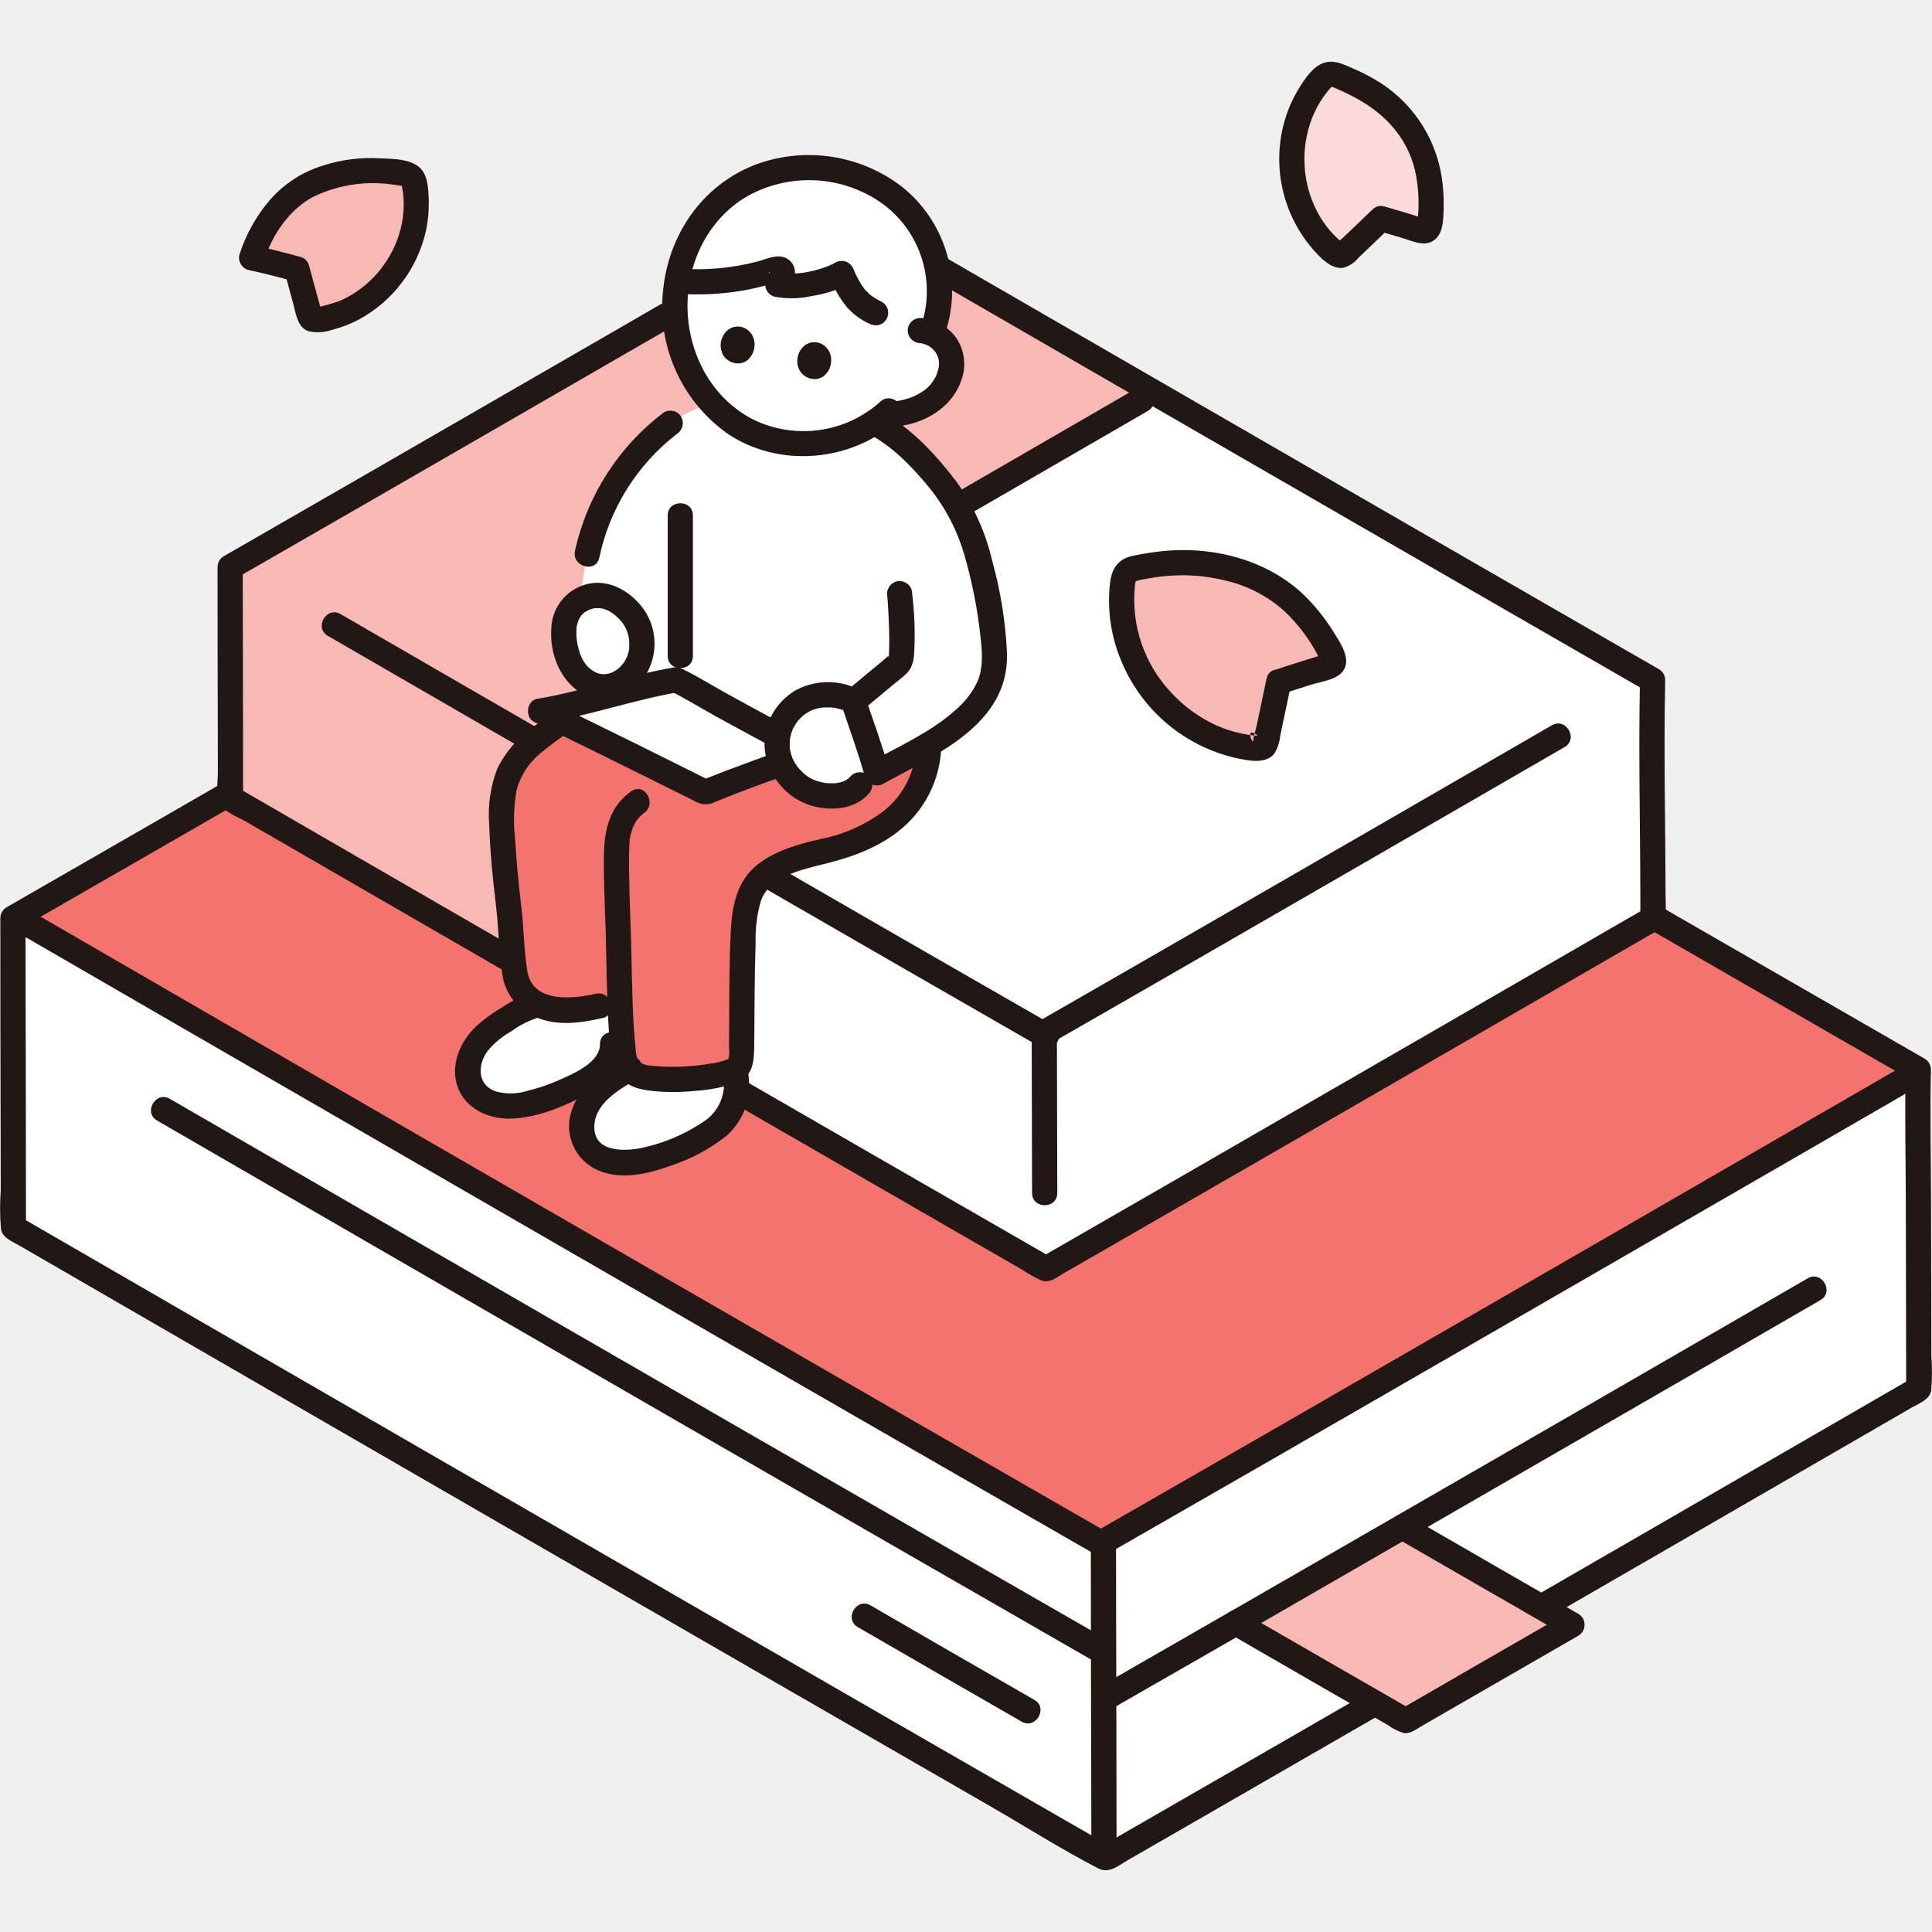
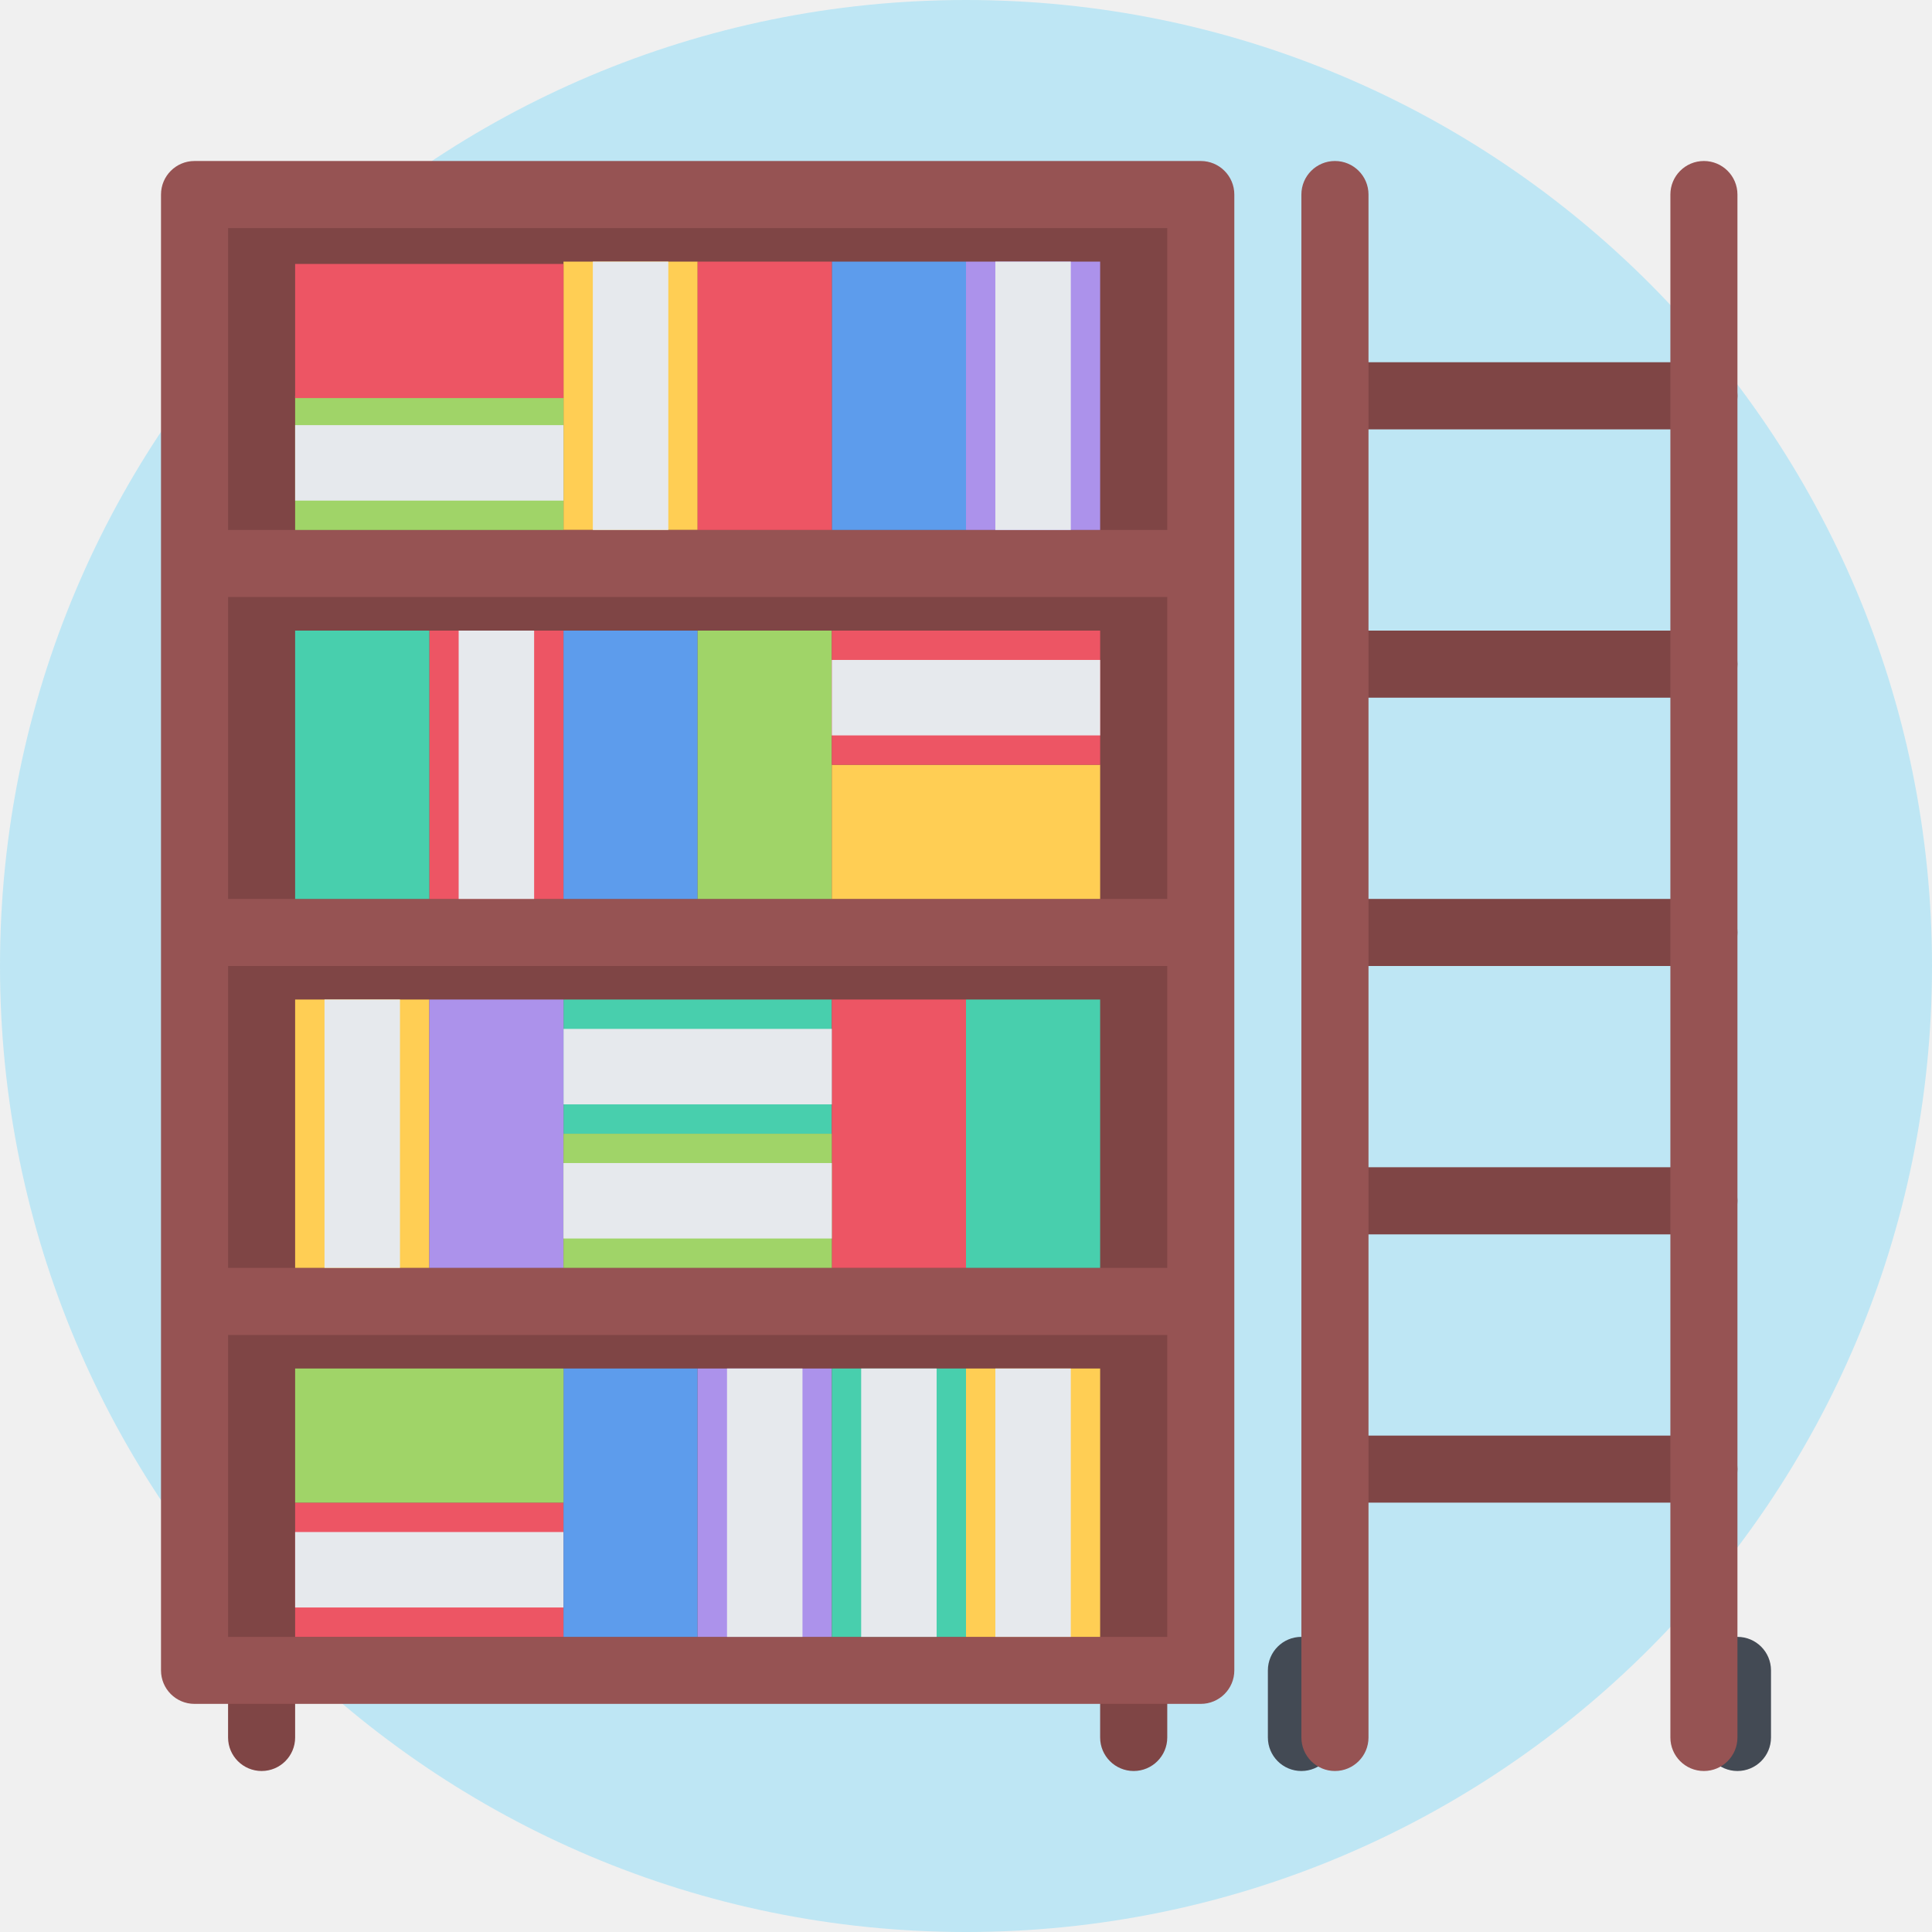
- <svg xmlns="http://www.w3.org/2000/svg" viewBox="0 -9.79 306.525 306.525" fill="#000000">
-   <g id="SVGRepo_bgCarrier" stroke-width="0" />
+ <svg xmlns="http://www.w3.org/2000/svg" version="1.1" id="Layer_1" viewBox="-51.2 -51.2 614.39 614.39" xml:space="preserve" width="256px" height="256px" fill="#000000">
+   <g id="SVGRepo_bgCarrier" stroke-width="0">
+     <rect x="-51.2" y="-51.2" width="614.39" height="614.39" rx="307.195" fill="#bee6f4" strokewidth="0" />
+   </g>
  <g id="SVGRepo_tracerCarrier" stroke-linecap="round" stroke-linejoin="round" />
  <g id="SVGRepo_iconCarrier">
-     <defs>
-       <style>.a{fill:#ffffff;}.b{fill:#f3736f;}.c{fill:#211715;}.d{fill:#f8b8b4;}.e{fill:#fbdbd9;}</style>
-     </defs>
-     <path class="a" d="M304.418,205.362c-.017-11.951-.077-36.41-.077-45.1,0,0,0-.121.006-.356-53.9-31.009-135.061-77.919-171.922-99.254C101.212,78.707,38.394,115.005,2.052,135.882c0,10.138.074,40.174.068,49.085,33.15,19.195,119.957,69.372,173.325,100.059,37.885-21.779,99.829-57.576,128.978-74.448v-.459C304.423,208.956,304.421,207.328,304.418,205.362Z" />
-     <path class="b" d="M131.706,61.064C100.37,79.193,38.567,114.9,2.445,135.656c27.372,15.854,126.347,73.072,172.227,99.385,33.5-19.2,106.859-61.578,129.669-74.783,0,0,0-.121.006-.356-53.9-31.009-135.061-77.919-171.922-99.254Z" />
-     <path class="c" d="M306.418,205.362q-.017-12.1-.046-24.2c-.014-7.08-.18-14.18-.025-21.259a2,2,0,0,0-.99-1.727q-35.7-20.54-71.365-41.138-35.376-20.419-70.736-40.865-14.913-8.622-29.822-17.251a2.022,2.022,0,0,0-2.019,0Q107.654,72.669,83.881,86.4q-27.843,16.083-55.7,32.14-13.564,7.817-27.137,15.616a2.013,2.013,0,0,0-.99,1.727q0,17.326.052,34.652.008,4.276.013,8.554a38.655,38.655,0,0,0,.039,6.145c.23,1.363,1.723,1.906,2.8,2.532L5.7,189.349l6.032,3.491Q26.9,201.62,42.08,210.393q18.662,10.788,37.328,21.569Q99.25,243.421,119.1,254.87q19.078,11.007,38.164,22c5.65,3.253,11.22,6.806,17.015,9.791,1.709.88,3.314-.559,4.778-1.4l4.2-2.413q4.42-2.544,8.84-5.089,19.689-11.337,39.363-22.7,19.755-11.4,39.5-22.816,16.167-9.344,32.33-18.7c1.141-.66,2.865-1.266,3.1-2.705a34.233,34.233,0,0,0,.031-5.482c0-2.574-4-2.578-4,0q0,2.609,0,5.216l.99-1.727q-22.851,13.227-45.715,26.433-27.7,16-55.409,31.979-13.923,8.025-27.854,16.036h2.019q-36.443-20.955-72.843-41.982Q67.646,220.557,31.7,199.768,17.411,191.508,3.13,183.24l.99,1.727c.008-13.314-.041-26.628-.06-39.941q-.007-4.572-.008-9.144l-.991,1.727q25.616-14.715,51.2-29.489Q81.6,92.343,108.934,76.543q12.252-7.082,24.5-14.168h-2.019q29.592,17.129,59.2,34.23,37.073,21.421,74.163,42.811,19.275,11.115,38.561,22.213l-.991-1.727c-.155,7.079.011,14.179.025,21.259q.024,12.1.046,24.2C302.422,207.936,306.422,207.94,306.418,205.362Z" />
-     <path class="c" d="M173.07,234.907q0,20.736.072,41.472.007,4.2.01,8.389c0,2.574,4,2.578,4,0,0-13.5-.05-27-.072-40.495q-.008-4.683-.01-9.366c0-2.573-4-2.578-4,0Z" />
-     <path class="c" d="M3.431,138.53q12.11,7.017,24.226,14.022,17.038,9.857,34.083,19.7,19.348,11.179,38.7,22.349,19.039,10.986,38.085,21.96,16.109,9.279,32.23,18.536l3.306,1.9c2.236,1.282,4.254-2.173,2.018-3.454q-15.582-8.935-31.146-17.9-18.829-10.842-37.647-21.7-19.458-11.228-38.91-22.465Q50.91,161.379,33.444,151.278,20.582,143.84,7.723,136.392L5.45,135.076c-2.232-1.293-4.248,2.162-2.019,3.454Z" />
-     <path class="c" d="M175.093,250.03q-13.441-7.707-26.865-15.444-16.377-9.43-32.745-18.877Q98.6,205.97,81.724,196.219q-15.236-8.8-30.468-17.61-11.166-6.458-22.331-12.92l-1.985-1.15c-2.232-1.293-4.248,2.163-2.019,3.454q10.509,6.087,21.023,12.166,14.86,8.594,29.723,17.181,16.79,9.7,33.584,19.392,16.566,9.561,33.138,19.108,13.9,8.01,27.822,16l2.863,1.642c2.237,1.283,4.254-2.172,2.019-3.454Z" />
-     <path class="c" d="M164.115,259.91q-13.019-7.466-26-15c-2.232-1.293-4.248,2.163-2.019,3.454q12.987,7.521,26,15c2.237,1.283,4.254-2.172,2.019-3.454Z" />
-     <path class="d" d="M249.423,247.989c-4.618,2.652-19.594,11.3-26.406,15.226-6.573-3.776-18.231-10.494-26.936-15.517,8.226-4.732,17.274-9.943,26.426-15.226C231.441,237.631,243.172,244.4,249.423,247.989Z" />
-     <path class="c" d="M196.081,249.7h.01l-1.009-.273q12.546,7.254,25.113,14.475a8.033,8.033,0,0,0,2.556,1.279c1,.135,1.928-.613,2.756-1.09l4.73-2.727q5.376-3.1,10.752-6.2,4.72-2.722,9.443-5.442a2.019,2.019,0,0,0,0-3.454q-13.471-7.734-26.915-15.517c-2.234-1.289-4.25,2.166-2.019,3.454q13.452,7.767,26.915,15.517v-3.454q-13.215,7.591-26.4,15.226h2.018q-6.6-3.793-13.2-7.6-3.7-2.131-7.4-4.265l-3.672-2.12c-1.027-.593-2.463-1.809-3.677-1.809-2.574,0-2.578,4,0,4Z" />
-     <path class="c" d="M286.81,193.024q-18.458,10.689-36.931,21.349-24.841,14.343-49.7,28.658-12.856,7.4-25.721,14.785c-2.234,1.279-.221,4.737,2.019,3.454q23.758-13.6,47.456-27.311,23.481-13.538,46.948-27.1,8.974-5.189,17.947-10.382c2.227-1.289.215-4.747-2.019-3.454Z" />
-     <path class="c" d="M175.9,236.642q26.069-14.94,52.086-29.973,28.068-16.185,56.119-32.4,10.623-6.14,21.243-12.285c2.227-1.289.215-4.747-2.019-3.454q-22.163,12.829-44.342,25.629-29.14,16.827-58.3,33.623-13.4,7.713-26.807,15.405c-2.233,1.28-.221,4.737,2.019,3.454Z" />
-     <path class="a" d="M262.249,132.051c-.013-8.922-.058-27.182-.058-33.673,0,0,0-.09.005-.265-40.238-23.151-100.831-58.171-128.349-74.1C110.545,37.5,63.647,64.6,36.516,80.18c0,7.569.056,29.992.051,36.645,24.749,14.33,89.555,51.79,129.4,74.7,28.284-16.259,74.528-42.983,96.289-55.579V135.6C262.252,134.734,262.251,133.519,262.249,132.051Z" />
-     <path class="d" d="M132.1,25.024C108.27,38.811,62.986,64.975,36.516,80.18c0,7.569.056,29.992.051,36.645,10.763,6.232,29.1,16.839,49.67,28.721-.015-9.132-.054-29.307-.058-36.983,41.833-24.165,77.077-44.544,96.955-56.052-19.693-11.377-37.516-21.684-49.287-28.5Z" />
-     <path class="c" d="M264.249,132.051c-.017-11.3-.3-22.638-.053-33.938a2,2,0,0,0-.991-1.727q-26.644-15.331-53.265-30.7-26.406-15.243-52.8-30.5Q146,28.735,134.856,22.287a2.022,2.022,0,0,0-2.019,0Q115.073,32.565,97.3,42.83,76.566,54.806,55.822,66.763q-10.155,5.85-20.315,11.69a2.014,2.014,0,0,0-.991,1.727q0,13.087.04,26.174.006,3.169.009,6.337c0,1.422-.307,3.282.074,4.665.407,1.478,3.19,2.511,4.45,3.24l4.6,2.664Q68.976,137.891,94.272,152.5q29.014,16.756,58.045,33.482l6.622,3.812,3.049,1.754a24.771,24.771,0,0,0,3.205,1.807c1.32.51,2.554-.546,3.655-1.179l3.327-1.914q3.364-1.935,6.727-3.872,14.649-8.437,29.29-16.889,26.814-15.477,53.612-30.982c1.092-.633,2.346-1.125,2.448-2.571.091-1.284,0-2.608,0-3.894,0-2.574-4-2.579-4,0q0,1.947,0,3.894l.991-1.727q-17.022,9.852-34.054,19.69-20.719,11.97-41.45,23.923-10.391,5.988-20.785,11.966h2.019q-27.173-15.624-54.314-31.3-26.819-15.48-53.624-30.981Q48.3,121.308,37.577,115.1l.99,1.727c.006-9.912-.03-19.823-.045-29.734q0-3.456-.006-6.911l-.99,1.727q19.149-11,38.273-22.046,20.362-11.746,40.713-23.512,9.174-5.3,18.344-10.608h-2.019q22.086,12.783,44.184,25.548,27.671,15.989,55.355,31.954,14.4,8.3,28.81,16.6l-.99-1.727c-.248,11.3.036,22.634.053,33.938C260.253,134.624,264.253,134.629,264.249,132.051Z" />
-     <path class="c" d="M163.684,154.108c0,8.463.06,16.927.061,25.39,0,2.574,4,2.578,4,0,0-8.463-.06-16.927-.061-25.39,0-2.574-4-2.578-4,0Z" />
-     <path class="c" d="M167.078,152.872q-22.767-13.055-45.486-26.189Q97.081,112.54,72.583,98.373,63.3,93.008,54.028,87.637C51.8,86.344,49.78,89.8,52.009,91.091q19.355,11.21,38.723,22.393,25.449,14.7,50.913,29.378,11.7,6.741,23.414,13.464c2.237,1.282,4.254-2.173,2.019-3.454Z" />
-     <path class="c" d="M166.56,155.841q16.453-9.43,32.875-18.918,17.652-10.179,35.295-20.377,6.756-3.9,13.509-7.812c2.228-1.289.216-4.747-2.018-3.454q-13.989,8.1-27.988,16.176-18.321,10.579-36.655,21.14-8.516,4.9-17.037,9.791c-2.233,1.279-.22,4.737,2.019,3.454Z" />
-     <path class="c" d="M87.3,110.224q21.956-12.682,43.907-25.371,17.827-10.3,35.652-20.616,7.624-4.41,15.247-8.823c2.227-1.289.216-4.747-2.019-3.454Q165.348,60.5,150.6,69.021q-19.836,11.471-39.675,22.935L85.285,106.77c-2.229,1.287-.217,4.745,2.018,3.454Z" />
-     <path class="c" d="M84.174,108.546c.013,11.343.061,22.686.062,34.029,0,2.573,4,2.578,4,0,0-11.343-.049-22.686-.062-34.029,0-2.574-4-2.578-4,0Z" />
-     <path class="b" d="M147.3,109.221a15.788,15.788,0,0,1-1.6,6.165c-1.986,3.9-5.818,6.57-9.853,8.269s-4.613,1.259-8.788,2.576c-3.255,1.027-6.663,2.506-8.058,5.8a19.253,19.253,0,0,0-1.031,5.232c-.3,6.747-.246,13.766-.33,20.71a2.278,2.278,0,0,1-1.57,2.19,32.139,32.139,0,0,1-14.655.781,2.917,2.917,0,0,1-1.3-.873,3.959,3.959,0,0,1-1.1-1.831c-.376-3.152-.557-6.188-.664-9.227-3.493.775-7.485,2.115-11.2,1.209-2.583-.631-5-2.6-5.4-5.229l-.328-2.172c-.577-10.619-1.153-9.282-1.73-19.9-.194-3.574-.35-7.341,1.282-10.526a17.817,17.817,0,0,1,5.664-5.909,68.985,68.985,0,0,1,14.464-8.107S140.619,107.858,147.3,109.221Z" />
-     <path class="a" d="M139.221,112.78c2.3-1.288,5.263-2.738,8.123-4.452,4.746-2.839,9.258-6.429,10.191-11.246a20.12,20.12,0,0,0-.03-6.287c-.913-7.372-2.657-16.783-7.251-22.847-2.8-3.712-7.22-8.5-11.53-10.709,0,0-7.477-3.62-14.741-4.093-11.662-.761-17.63,4.211-17.63,4.211a35.256,35.256,0,0,0-13.2,20.8L91.119,89.869,90.384,94.1Z" />
-     <path class="a" d="M92.472,170.491a7.357,7.357,0,0,1,1.429-6.019,18.161,18.161,0,0,1,5.436-4.376c2.1,1.645,10.632,1.962,16.738.07a2.126,2.126,0,0,0,.583-.281c.075.713.123,1.153.123,1.153.635,5.8-2.878,8.132-5.108,9.459a33.622,33.622,0,0,1-8.5,3.579,13.916,13.916,0,0,1-5.547.543A6.448,6.448,0,0,1,93,171.77,4.982,4.982,0,0,1,92.472,170.491Z" />
-     <path class="a" d="M74.609,157.925a8,8,0,0,1,1.143-2.134,19.28,19.28,0,0,1,5.892-4.613,9.892,9.892,0,0,1,3.808-1.581,8.174,8.174,0,0,0,1.708.628c3.715.906,7.706-.433,11.2-1.209.075,2.191.191,4.379.39,6.611l-1.569.259c.117,2.5-2.1,4.45-4.251,5.729a32.487,32.487,0,0,1-8.219,3.459,13.348,13.348,0,0,1-5.363.52,6.193,6.193,0,0,1-4.469-2.752A5.832,5.832,0,0,1,74.609,157.925Z" />
-     <path class="c" d="M114.781,161.038a7.175,7.175,0,0,1-2.6,6.745,27.785,27.785,0,0,1-9.546,4.364c-2.774.735-8.287,1.217-8.341-3.036-.048-3.8,3.874-6,6.706-7.676,2.215-1.309.2-4.768-2.019-3.454-3.347,1.978-6.708,4.195-8.125,8a7.647,7.647,0,0,0,3.415,9.614c3.843,2.013,8.374.934,12.235-.468a28.586,28.586,0,0,0,8.717-4.684,10.7,10.7,0,0,0,3.557-9.4,2.054,2.054,0,0,0-2-2,2.015,2.015,0,0,0-2,2Z" />
-     <path class="c" d="M84.654,147.706a16.028,16.028,0,0,0-4.947,2.3,23.931,23.931,0,0,0-4.18,3.047c-2.462,2.347-4.081,6.01-2.991,9.4,1.152,3.586,4.914,5.327,8.474,5.233,3.839-.1,7.774-1.632,11.153-3.361,3.325-1.7,7.049-4.282,7.021-8.439-.017-2.573-4.017-2.579-4,0,.02,2.938-4.316,4.709-6.5,5.69a29.45,29.45,0,0,1-4.9,1.675,8.865,8.865,0,0,1-5.219.091c-2.89-1.084-2.818-4.228-1.172-6.419a13.333,13.333,0,0,1,3.723-3.089,14.611,14.611,0,0,1,4.607-2.271c2.521-.514,1.454-4.37-1.063-3.857Z" />
-     <path class="c" d="M100.579,96.452a70.437,70.437,0,0,0-15.936,9.056,17.462,17.462,0,0,0-5.745,6.654,20.215,20.215,0,0,0-1.288,8.816c.145,4.315.56,8.6,1.078,12.883.468,3.87.445,7.814,1.14,11.649a8.573,8.573,0,0,0,5.238,6.1c3.36,1.443,7.061.906,10.516.125,2.51-.567,1.448-4.424-1.063-3.857-3.733.844-10.033,1.5-10.863-3.615-.547-3.375-.543-6.856-.955-10.287-.432-3.6-.786-7.185-.987-10.805a26.629,26.629,0,0,1,.258-7.649,11.426,11.426,0,0,1,4.123-6.086,59.884,59.884,0,0,1,15.547-9.123,2.066,2.066,0,0,0,1.4-2.46,2.012,2.012,0,0,0-2.46-1.4Z" />
-     <path class="c" d="M100.164,115.738c-3.427,2.382-4.287,6.117-4.349,10.043-.063,3.983.149,7.963.273,11.942.163,5.22.14,10.447.49,15.66.162,2.414-.015,5.365,1.518,7.366,1.471,1.92,3.274,2.323,5.555,2.563a32.691,32.691,0,0,0,6.583-.023,25.427,25.427,0,0,0,6.682-1.313c2.61-1.017,2.724-3.519,2.748-5.939.026-2.749.036-5.5.063-8.248.026-2.719.067-5.438.157-8.156a21.139,21.139,0,0,1,.869-6.582c1.335-3.615,6.074-4.806,9.41-5.611,4.326-1.044,8.49-2.4,12.092-5.127a17.664,17.664,0,0,0,7.089-13.985c.1-2.574-3.9-2.57-4,0a13.519,13.519,0,0,1-5.209,10.605,24.277,24.277,0,0,1-9.661,4.338c-3.565.792-7.351,1.8-10.27,4.1-3.241,2.55-4.041,6.447-4.248,10.374-.263,4.957-.232,9.935-.266,14.9q-.012,1.821-.029,3.642a6.466,6.466,0,0,1-.019,1.7c-.113.321-.066.2-.277.317a10.253,10.253,0,0,1-2.864.678,29.023,29.023,0,0,1-3.068.386,31.906,31.906,0,0,1-5.782-.046,4.814,4.814,0,0,1-1.833-.38c-.931-.554-.906-1.627-1-2.558-.458-4.709-.531-9.441-.625-14.167-.09-4.491-.319-8.978-.379-13.469-.022-1.691-.05-3.395.08-5.083.011-.14.022-.28.036-.419.041-.4-.026.122.011-.066a9.2,9.2,0,0,1,.433-1.564,5.21,5.21,0,0,1,1.805-2.414c2.1-1.459.1-4.928-2.019-3.454Z" />
-     <path class="c" d="M105.344,55.63A37.573,37.573,0,0,0,91.227,77.62c-.535,2.511,3.32,3.584,3.857,1.064a33.434,33.434,0,0,1,12.279-19.6,2.067,2.067,0,0,0,.717-2.737,2.013,2.013,0,0,0-2.736-.717Z" />
-     <path class="a" d="M93.073,98.376c-2.224-1.387-3.149-3.73-3.512-6.217-.407-2.789.07-6.338,4.127-7.352a5.781,5.781,0,0,1,4.225.789,7.919,7.919,0,0,1,3.891,7.683c-.274,3.305-3.391,6.335-6.673,5.856A5.31,5.31,0,0,1,93.073,98.376Z" />
-     <path class="c" d="M94.082,96.649a4.828,4.828,0,0,1-1.2-1.091c.179.223-.08-.121-.118-.177q-.142-.215-.27-.439c-.068-.119-.133-.241-.195-.364,0,0-.247-.563-.135-.281a10.9,10.9,0,0,1-.527-1.824q-.054-.263-.1-.527c-.023-.136-.076-.62-.018-.083-.027-.253-.053-.506-.066-.76a11.069,11.069,0,0,1,.031-1.4c.028-.375,0,0-.01.067.026-.128.046-.256.075-.384.062-.281.152-.547.241-.821-.145.45.086-.166.161-.3s.481-.638.185-.309a7.128,7.128,0,0,1,.518-.525c.232-.21-.39.224.072-.053.155-.093.3-.193.464-.279.111-.059.224-.117.339-.167-.287.125.028,0,.076-.018a8.131,8.131,0,0,1,.907-.241c-.447.076.185.013.35.016s.33.012.494.03c.141.013.135.013-.017,0,.106.019.211.041.314.067a4.109,4.109,0,0,1,1.6.775c.023.016.3.225.1.064.108.084.212.173.315.262a8.939,8.939,0,0,1,.78.765,5.348,5.348,0,0,1,1.266,2.531c-.007-.033.112.588.068.309s.034.363.031.326a8.938,8.938,0,0,1,.019.926c0,.177-.014.355-.029.532.007-.088.073-.34-.01.071a8.113,8.113,0,0,1-.268.98c-.2.6.086-.151-.078.179-.09.183-.187.363-.292.538a2.522,2.522,0,0,1-.474.661,6.819,6.819,0,0,1-.729.7c.216-.178-.041.027-.077.05-.168.108-.334.217-.51.314a3.426,3.426,0,0,1-1.436.409,3.118,3.118,0,0,1-1.848-.535,2,2,0,0,0-2.019,3.454c3.7,2.2,8,.706,10.326-2.693a9.513,9.513,0,0,0-.039-10.193c-1.981-3.046-5.7-5.311-9.4-4.283a7.482,7.482,0,0,0-5.485,7.081c-.247,3.835,1.314,7.961,4.6,10.088a2,2,0,1,0,2.019-3.454Z" />
-     <path class="c" d="M105.936,71.986V94.279c0,2.574,4,2.578,4,0V71.986c0-2.574-4-2.578-4,0Z" />
-     <path class="a" d="M107.241,98.071c-6.151,1.043-12.429,3.443-21.5,4.948,5.591,2.695,16.106,7.871,26.161,12.9,8.737-3.558,11.224-4.178,16.692-6.274C119.446,104.925,107.259,98.068,107.241,98.071Z" />
-     <path class="c" d="M106.71,96.143c-7.252,1.256-14.23,3.722-21.5,4.947-1.664.281-1.971,2.935-.477,3.656,5.911,2.851,11.8,5.758,17.674,8.675q2.647,1.313,5.291,2.631c.924.461,1.843.933,2.771,1.384a3.16,3.16,0,0,0,3.079-.037q4.138-1.668,8.332-3.188c2.418-.871,4.845-1.717,7.246-2.635,1.479-.565,2.138-2.8.478-3.655-4.738-2.449-9.427-4.992-14.1-7.561-2.408-1.323-4.776-2.822-7.252-4.016-2.309-1.112-4.34,2.336-2.019,3.454,2.476,1.194,4.844,2.693,7.253,4.016,4.673,2.569,9.362,5.111,14.1,7.561l.478-3.656c-5.555,2.124-11.178,4.034-16.691,6.274l1.541.2c-8.7-4.35-17.4-8.679-26.161-12.9l-.478,3.655c7.27-1.225,14.247-3.691,21.5-4.947a2.017,2.017,0,0,0,1.4-2.46A2.046,2.046,0,0,0,106.71,96.143Z" />
-     <path class="a" d="M123.346,107.334c.59-4.78,5.592-8.766,12.015-6,.97,2.982,2.655,7.49,3.691,11.258-1.412,1.143-2.633,2.135-2.633,2.135-2.066,2.494-6.63,2.045-9.112.535A8.248,8.248,0,0,1,123.346,107.334Z" />
-     <path class="c" d="M134.669,98.95a10.87,10.87,0,0,0-8.109.607,9.928,9.928,0,0,0-4.665,5.356c-1.98,5.2,1.152,11.056,6.246,12.921,3.117,1.142,7.38.975,9.692-1.7a2.05,2.05,0,0,0,0-2.829,2.018,2.018,0,0,0-2.828,0c-.1.111-.2.213-.3.322-.066.074-.369.315-.058.079a5.251,5.251,0,0,1-.665.406c-.1.052-.449.165-.085.043-.113.038-.223.078-.337.112a6.622,6.622,0,0,1-.88.2c.4-.063,0,0-.107,0-.155.006-.309.019-.464.022-.281,0-.56-.015-.84-.026-.1,0-.51-.051-.12,0-.123-.016-.246-.038-.368-.06a10.044,10.044,0,0,1-.984-.233c-.257-.075-.509-.164-.76-.257.386.142-.264-.128-.372-.185a6.415,6.415,0,0,1-.663-.417c-.487-.338.161.14-.106-.081-.138-.115-.274-.23-.406-.351-.192-.175-.377-.356-.555-.546-.076-.081-.151-.165-.225-.249,0,0-.343-.42-.156-.18s-.129-.183-.131-.187c-.06-.087-.119-.175-.175-.264a7.81,7.81,0,0,1-.419-.74c-.056-.113-.109-.228-.161-.342.027.06.144.4.032.063-.076-.234-.16-.462-.224-.7-.05-.186-.09-.374-.129-.563-.007-.036-.075-.5-.031-.158.043.331-.01-.163-.014-.228a10.539,10.539,0,0,1,.027-1.33c-.026.449-.011.068.033-.155a7.908,7.908,0,0,1,.2-.8c.055-.176.124-.347.182-.522.14-.425-.164.268-.012.033.06-.094.1-.211.151-.31q.142-.278.306-.541c.071-.116.549-.765.2-.333a8.379,8.379,0,0,1,.849-.918c.076-.07.556-.464.334-.294-.261.2.115-.077.139-.093.119-.078.236-.157.358-.231.2-.124.414-.238.628-.343.025-.012.46-.2.158-.077-.285.118.182-.062.24-.082a7.883,7.883,0,0,1,.788-.226c.176-.04.871-.129.375-.084a12.728,12.728,0,0,1,1.779-.017c.086,0,.392.046-.023-.012q.261.038.519.089c.359.072.712.165,1.063.27a2,2,0,0,0,1.063-3.857Z" />
-     <path class="c" d="M140.793,84.922c-.076-.534-.03-.232,0,.079q.033.393.062.786c.053.748.093,1.5.128,2.248.075,1.642.13,3.289.091,4.932-.007.322-.017.644-.039.964-.012.187-.024.9-.022.364,0,.53-.181,0,.074-.042-.281.051-.819.626-1.112.863-2.011,1.623-3.965,3.315-5.98,4.933a1.945,1.945,0,0,0-.514,1.946c1.249,3.789,2.662,7.525,3.716,11.376a2.024,2.024,0,0,0,2.938,1.2c8.293-4.639,19.882-9.366,19.636-20.621a65.364,65.364,0,0,0-2.318-14.634,35.366,35.366,0,0,0-5.68-12.654c-3.28-4.3-7.191-8.591-12.034-11.146-2.276-1.2-4.3,2.251-2.019,3.454,3.864,2.038,7.016,5.321,9.762,8.666a30.465,30.465,0,0,1,5.578,10.824,74.952,74.952,0,0,1,2.479,12.58c.286,2.382.512,4.948-.422,7.223a13.139,13.139,0,0,1-3.494,4.572c-3.931,3.563-8.923,5.718-13.507,8.282l2.938,1.2c-1.054-3.851-2.467-7.587-3.716-11.376l-.515,1.946c2.155-1.731,4.238-3.549,6.4-5.271,1.5-1.191,1.765-2.354,1.838-4.189a53.591,53.591,0,0,0-.406-9.559,2.012,2.012,0,0,0-2.46-1.4,2.052,2.052,0,0,0-1.4,2.46Z" />
-     <path class="a" d="M107.092,37.825a23.038,23.038,0,0,0,5.485,16.042A19.877,19.877,0,0,0,140.5,55.889a11.483,11.483,0,0,0,7.635-2.391A7.284,7.284,0,0,0,150.9,47a5.292,5.292,0,0,0-3.085-3.9,18.979,18.979,0,0,0-6.568-22.174c-8.9-6.322-21.474-5.452-28.785,2.866A22.458,22.458,0,0,0,107.092,37.825Z" />
-     <path class="a" d="M109.989,27.3a22.731,22.731,0,0,0-2.6,7.5,38.087,38.087,0,0,0,15.638-1.884,1.078,1.078,0,0,1,.861.074c.631.355-.131,1.732-.487,2.362,2.24.631,7.725-.4,10.149-1.732,1.348,3.276,2.723,4.983,5.365,6.22l7.092,2.825a5.059,5.059,0,0,1,1.813.445,18.992,18.992,0,0,0-6.574-22.176c-8.9-6.322-21.474-5.452-28.785,2.866A20.521,20.521,0,0,0,109.989,27.3Z" />
-     <path class="c" d="M150.058,42.788A21.144,21.144,0,0,0,143.052,19.8a24.25,24.25,0,0,0-23.614-3.307c-8.2,3.364-13.342,11.02-14.234,19.728a24.631,24.631,0,0,0,10.012,22.638c8.186,5.717,20.023,4.711,27.263-2.074,1.883-1.764-.95-4.588-2.828-2.829a18.211,18.211,0,0,1-20.042,2.863c-6.732-3.363-10.491-10.587-10.532-17.962-.039-7.089,3.334-13.988,9.583-17.57a20.1,20.1,0,0,1,19.62.129A17.182,17.182,0,0,1,146.2,41.725c-.792,2.455,3.069,3.507,3.857,1.063Z" />
-     <path class="c" d="M146.01,44.661c.471.034-.219-.087.2.023.178.047.358.084.534.141.1.032.51.227.207.073.165.084.329.169.486.267.072.044.464.328.2.117a5.005,5.005,0,0,1,.412.373,4.562,4.562,0,0,1,.372.413c-.234-.3.072.133.113.2a4.7,4.7,0,0,1,.261.491c-.16-.356.034.139.057.22a4.159,4.159,0,0,1,.123.55c-.057-.394-.006.159,0,.242,0,.2-.009.39-.02.586-.024.447.068-.153-.042.246-.089.326-.263.956-.321,1.091a6.842,6.842,0,0,1-1.064,1.637,5.874,5.874,0,0,1-1.734,1.338,8.011,8.011,0,0,1-2.148.886,11.785,11.785,0,0,1-1.275.282q-.213.033,0,0c-.106.013-.212.023-.318.032-.245.021-.489.031-.735.037a2,2,0,0,0,0,4c4.771-.117,9.592-2.7,11.213-7.38a7.458,7.458,0,0,0-.689-6.514,7.57,7.57,0,0,0-5.827-3.355,2.011,2.011,0,0,0-2,2,2.049,2.049,0,0,0,2,2Z" />
-     <path class="c" d="M119.708,45.1a3.164,3.164,0,0,1-1.29,2.382,2.462,2.462,0,0,1-1.811.342,2.754,2.754,0,0,1-1.993-1.5,3.228,3.228,0,0,1,.8-3.714,2.556,2.556,0,0,1,3.474.191A2.846,2.846,0,0,1,119.708,45.1Z" />
-     <path class="c" d="M131.867,47.584a3.169,3.169,0,0,1-1.29,2.382,2.461,2.461,0,0,1-1.812.343,2.759,2.759,0,0,1-1.992-1.5,3.23,3.23,0,0,1,.8-3.715,2.554,2.554,0,0,1,3.473.192A2.849,2.849,0,0,1,131.867,47.584Z" />
-     <path class="c" d="M131.625,34.148a17.427,17.427,0,0,0,2.686,4.728,10.639,10.639,0,0,0,3.6,2.687,2.151,2.151,0,0,0,1.541.2,2,2,0,0,0,.478-3.656,10.46,10.46,0,0,1-1.915-1.148l.4.313a8.786,8.786,0,0,1-1.543-1.558l.312.405a15.033,15.033,0,0,1-1.787-3.229l.2.478c-.04-.095-.08-.19-.119-.285a2.2,2.2,0,0,0-.919-1.2,2,2,0,0,0-2.737.718,1.928,1.928,0,0,0-.2,1.541Z" />
-     <path class="c" d="M132.544,31.889c-2.283,1.2-6.187,2.135-8.608,1.53l1.195,2.938c.77-1.376,1.61-3.289.324-4.65-1.486-1.572-3.6-.465-5.3,0a37.782,37.782,0,0,1-12.112,1.137c-2.572-.143-2.564,3.857,0,4a43.37,43.37,0,0,0,8.119-.28c1.268-.167,2.527-.383,3.773-.675q.969-.225,1.923-.5c.357-.1.711-.215,1.064-.33.142-.045.284-.092.425-.141.28-.1.283-.1.01,0l-.882-.514.149.135-.514-.882c-.2-.478.174-.436-.053-.035-.134.236-.249.483-.382.721a2.021,2.021,0,0,0,1.195,2.937,14.522,14.522,0,0,0,5.9-.1,19.326,19.326,0,0,0,5.794-1.834c2.278-1.2.259-4.655-2.019-3.454Z" />
-     <path class="d" d="M47.1,32.89c.314,1.11,2.017,7.541,2.17,7.769.34.505,1.453.253,2.052.138a18.413,18.413,0,0,0,12.167-8.888,18.014,18.014,0,0,0,2.13-12.974,1.53,1.53,0,0,0-1.26-1.133c-3.934-.644-9.912-1.325-16.377,2.291-3.566,2-6.885,7.105-8.057,11.02C41.982,31.543,45.869,32.552,47.1,32.89Z" />
-     <path class="c" d="M45.171,33.422c.466,1.664.9,3.336,1.36,5,.423,1.541.645,3.674,2.347,4.313a6.47,6.47,0,0,0,3.72-.172A19.025,19.025,0,0,0,56.953,40.9a21.355,21.355,0,0,0,10.592-13.91,20.378,20.378,0,0,0,.487-4.729c-.032-1.5-.091-3.578-.941-4.874-1.34-2.042-4.774-1.961-6.952-2.067a24.46,24.46,0,0,0-8.882,1.155,18.253,18.253,0,0,0-8.436,5.461,25.047,25.047,0,0,0-4.826,8.644,2.017,2.017,0,0,0,1.4,2.46c2.409.512,4.8,1.129,7.176,1.778,2.486.679,3.547-3.179,1.063-3.857-2.375-.649-4.767-1.266-7.176-1.778l1.4,2.46c1.285-4.125,4.074-8.3,8-10.281a21.794,21.794,0,0,1,13.022-1.781,7.383,7.383,0,0,1,1.043.152c-.277-.085-.216-.744-.134.142.025.273.111.55.146.825a15.67,15.67,0,0,1-.01,3.978,16.739,16.739,0,0,1-2.557,6.871,16.962,16.962,0,0,1-4.5,4.725,16.74,16.74,0,0,1-2.945,1.663,30.068,30.068,0,0,1-3.252.954c-.1.03-.451.035-.468.068.178-.345.9,1.756.91.924a3.16,3.16,0,0,0-.216-.721c-.224-.773-.435-1.549-.647-2.324-.408-1.493-.8-2.99-1.217-4.481C48.335,29.883,44.475,30.935,45.171,33.422Z" />
-     <path class="e" d="M219.138,24.892c-.881.827-5.884,5.681-6.144,5.8-.579.27-1.441-.558-1.917-.984a19.294,19.294,0,0,1-6.121-14.552,18.942,18.942,0,0,1,4.853-12.543,1.99,1.99,0,0,1,2.2-.5c3.864,1.564,9.118,3.823,12.9,10.438,1.94,3.4,2.6,9.426,1.87,13.509a.978.978,0,0,1-1.268.769C223.334,26.114,220.236,25.2,219.138,24.892Z" />
-     <path class="c" d="M217.724,23.478c-1.043.983-2.07,1.984-3.106,2.975-.564.539-1.128,1.079-1.7,1.614-.316.3-1.032.728-1.217,1.117.237-.5,1.414-.059,1.2-.517a2.394,2.394,0,0,0-.419-.372,18.148,18.148,0,0,1-1.4-1.412,15.875,15.875,0,0,1-2.14-3.167,17.805,17.805,0,0,1-1.955-7.159,17.992,17.992,0,0,1,1.165-7.577,16.6,16.6,0,0,1,1.751-3.3,12.633,12.633,0,0,1,1.044-1.351c.384-.432.309-.386.873-.148,3.757,1.591,7.191,3.609,9.725,6.893a16,16,0,0,1,3.128,7.019,23.237,23.237,0,0,1,.385,3.965c.011.665,0,1.332-.046,2-.016.231-.033.463-.058.693-.012.155-.031.31-.055.463q-.165.69.157-.093l1.009-.273a4.644,4.644,0,0,1-1.421-.389q-1.008-.316-2.019-.62c-.985-.3-1.971-.59-2.961-.87-2.482-.7-3.541,3.158-1.064,3.857,1.359.384,2.711.79,4.06,1.2,1.646.506,3.552,1.469,5.069.124,1.253-1.11,1.244-3.066,1.311-4.629a28.452,28.452,0,0,0-.3-5.192A21.727,21.727,0,0,0,217.9,2.688,31.34,31.34,0,0,0,214.439.971c-1.45-.623-2.854-1.324-4.455-.769-1.723.6-2.936,2.488-3.861,3.965a21.054,21.054,0,0,0-2.279,5.1,21.9,21.9,0,0,0,4.416,20.446c1.173,1.327,2.834,3.181,4.771,3a4.491,4.491,0,0,0,2.477-1.588c1.7-1.59,3.353-3.222,5.044-4.817C222.429,24.536,219.6,21.712,217.724,23.478Z" />
-     <path class="d" d="M202.88,98.4c-.317,1.439-2.012,9.767-2.19,10.068-.4.67-1.835.431-2.607.329a23.528,23.528,0,0,1-16.177-10.433,23.036,23.036,0,0,1-3.687-16.342,1.921,1.921,0,0,1,1.458-1.568,30.563,30.563,0,0,1,20.986,2.054c4.418,2.145,8.891,7.5,10.891,12.215A.841.841,0,0,1,211,95.854C208.306,96.627,204.26,97.935,202.88,98.4Z" />
-     <path class="c" d="M200.952,97.87c-.368,1.682-.707,3.37-1.062,5.054q-.3,1.411-.6,2.822a9.461,9.461,0,0,0-.458,1.981c.02.8-1.473-2.49.736-.8a5.983,5.983,0,0,0-.654-.028,14.347,14.347,0,0,1-1.81-.285,19.617,19.617,0,0,1-4.2-1.35,22.439,22.439,0,0,1-6.944-5.016,21.523,21.523,0,0,1-5.905-17.016c.082-.7.006-.756.417-.905a8.854,8.854,0,0,1,1.361-.28,31.476,31.476,0,0,1,3.82-.495,27.7,27.7,0,0,1,8.5.706A21.081,21.081,0,0,1,203.591,87a26.018,26.018,0,0,1,3.5,3.953,27.76,27.76,0,0,1,1.536,2.392c.194.34.381.684.558,1.032.116.226.227.454.335.683q.306.551.059.225l.273-1.009q.613-.423-.031-.16c-.17.049-.34.1-.509.151q-.531.158-1.059.32-1.173.358-2.342.73c-1.192.378-2.382.76-3.567,1.159-2.427.818-1.386,4.682,1.063,3.857,1.54-.518,3.089-1.012,4.64-1.5,1.662-.519,4.267-.771,5.2-2.418,1.05-1.862-.608-4.206-1.571-5.781a31.65,31.65,0,0,0-4.09-5.315c-5.818-6.091-14.689-8.482-22.936-7.687a43.7,43.7,0,0,0-4.985.779c-2.232.479-3.248,1.974-3.534,4.15a24.649,24.649,0,0,0,1.93,12.894,25.919,25.919,0,0,0,18.162,15.053c1.843.364,4.438.975,5.878-.624a6.4,6.4,0,0,0,1.016-2.964c.583-2.658,1.108-5.329,1.689-7.988C205.358,96.424,201.5,95.353,200.952,97.87Z" />
+     <g>
+       <path style="fill:#434A54;" d="M362.65,511.992c-5.89,0-10.655-4.781-10.655-10.656v-21.344c0-5.891,4.766-10.656,10.655-10.656 c5.891,0,10.672,4.766,10.672,10.656v21.344C373.322,507.211,368.541,511.992,362.65,511.992z" />
+       <path style="fill:#434A54;" d="M501.32,511.992c-5.891,0-10.672-4.781-10.672-10.656v-21.344c0-5.891,4.781-10.656,10.672-10.656 s10.671,4.766,10.671,10.656v21.344C511.991,507.211,507.211,511.992,501.32,511.992z" />
+     </g>
+     <g>
+       <path style="fill:#7F4545;" d="M490.648,426.65H373.322c-5.891,0-10.672-4.766-10.672-10.656s4.781-10.656,10.672-10.656h117.326 c5.891,0,10.672,4.766,10.672,10.656S496.539,426.65,490.648,426.65z" />
+       <path style="fill:#7F4545;" d="M490.648,341.34H373.322c-5.891,0-10.672-4.781-10.672-10.688c0-5.875,4.781-10.656,10.672-10.656 h117.326c5.891,0,10.672,4.781,10.672,10.656C501.32,336.558,496.539,341.34,490.648,341.34z" />
+       <path style="fill:#7F4545;" d="M490.648,255.996H373.322c-5.891,0-10.672-4.773-10.672-10.664s4.781-10.672,10.672-10.672h117.326 c5.891,0,10.672,4.781,10.672,10.672S496.539,255.996,490.648,255.996z" />
+       <path style="fill:#7F4545;" d="M490.648,170.662H373.322c-5.891,0-10.672-4.773-10.672-10.664s4.781-10.664,10.672-10.664h117.326 c5.891,0,10.672,4.773,10.672,10.664S496.539,170.662,490.648,170.662z" />
+       <path style="fill:#7F4545;" d="M490.648,85.335H373.322c-5.891,0-10.672-4.781-10.672-10.672s4.781-10.664,10.672-10.664h117.326 c5.891,0,10.672,4.773,10.672,10.664S496.539,85.335,490.648,85.335z" />
+       <path style="fill:#7F4545;" d="M32,511.992c-5.891,0-10.672-4.781-10.672-10.656v-21.344c0-5.891,4.781-10.656,10.672-10.656 s10.656,4.766,10.656,10.656v21.344C42.656,507.211,37.891,511.992,32,511.992z" />
+       <path style="fill:#7F4545;" d="M309.324,511.992c-5.891,0-10.672-4.781-10.672-10.656v-21.344c0-5.891,4.781-10.656,10.672-10.656 s10.672,4.765,10.672,10.656v21.344C319.996,507.211,315.215,511.992,309.324,511.992z" />
+       <rect x="12.657" y="10.664" style="fill:#7F4545;" width="319.99" height="469.33" />
+     </g>
+     <rect x="127.996" y="266.656" style="fill:#48CFAD;" width="85.33" height="42.68" />
+     <rect x="127.996" y="31.996" style="fill:#FFCE54;" width="42.655" height="85.33" />
+     <path style="fill:#965353;" d="M330.651,0H10.657C4.766,0,0.001,4.773,0.001,10.664v469.328c0,5.891,4.766,10.656,10.656,10.656 h319.994c5.891,0,10.672-4.766,10.672-10.656V10.664C341.323,4.774,336.542,0,330.651,0z M21.328,138.662h298.668v95.999H21.328 V138.662z M21.328,255.996h298.668v95.998H21.328V255.996z M319.996,21.336v95.998H21.328V21.336H319.996z M21.328,469.336v-95.998 h298.668v95.998L21.328,469.336L21.328,469.336z" />
+     <rect x="255.996" y="266.656" style="fill:#48CFAD;" width="42.656" height="85.33" />
+     <g>
+       <rect x="213.326" y="266.656" style="fill:#ED5564;" width="42.671" height="85.33" />
+       <rect x="85.326" y="149.336" style="fill:#ED5564;" width="42.671" height="85.33" />
+     </g>
+     <rect x="127.996" y="149.336" style="fill:#5D9CEC;" width="42.655" height="85.33" />
+     <rect x="170.656" y="149.336" style="fill:#A0D468;" width="42.671" height="85.33" />
+     <rect x="255.996" y="31.996" style="fill:#AC92EB;" width="42.656" height="85.33" />
+     <rect x="42.656" y="74.666" style="fill:#A0D468;" width="85.34" height="42.671" />
+     <rect x="42.656" y="32.735" style="fill:#ED5564;" width="85.34" height="42.663" />
+     <g>
+       <rect x="94.656" y="149.336" style="fill:#E6E9ED;" width="24" height="85.33" />
+       <rect x="265.326" y="31.996" style="fill:#E6E9ED;" width="24" height="85.33" />
+       <rect x="137.326" y="31.996" style="fill:#E6E9ED;" width="24" height="85.33" />
+     </g>
+     <rect x="42.656" y="426.646" style="fill:#ED5564;" width="85.34" height="42.686" />
+     <g>
+       <rect x="42.656" y="435.996" style="fill:#E6E9ED;" width="85.34" height="23.998" />
+       <rect x="127.996" y="275.996" style="fill:#E6E9ED;" width="85.33" height="24" />
+       <rect x="42.656" y="83.996" style="fill:#E6E9ED;" width="85.34" height="24" />
+     </g>
+     <rect x="213.326" y="31.996" style="fill:#5D9CEC;" width="42.671" height="85.33" />
+     <rect x="170.656" y="31.996" style="fill:#ED5564;" width="42.671" height="85.33" />
+     <rect x="42.656" y="149.336" style="fill:#48CFAD;" width="42.672" height="85.33" />
+     <rect x="213.326" y="191.996" style="fill:#FFCE54;" width="85.33" height="42.663" />
+     <rect x="213.326" y="149.336" style="fill:#ED5564;" width="85.33" height="42.664" />
+     <rect x="42.656" y="266.656" style="fill:#FFCE54;" width="42.672" height="85.33" />
+     <rect x="85.326" y="266.656" style="fill:#AC92EB;" width="42.671" height="85.33" />
+     <rect x="127.996" y="309.336" style="fill:#A0D468;" width="85.33" height="42.654" />
+     <rect x="255.996" y="383.996" style="fill:#FFCE54;" width="42.656" height="85.34" />
+     <rect x="127.996" y="383.996" style="fill:#5D9CEC;" width="42.655" height="85.34" />
+     <rect x="170.656" y="383.996" style="fill:#AC92EB;" width="42.671" height="85.34" />
+     <rect x="213.326" y="383.996" style="fill:#48CFAD;" width="42.671" height="85.34" />
+     <rect x="42.656" y="383.996" style="fill:#A0D468;" width="85.34" height="42.656" />
+     <g>
+       <path style="fill:#965353;" d="M373.322,511.992c-5.891,0-10.672-4.781-10.672-10.656V10.664C362.65,4.773,367.431,0,373.322,0 c5.89,0,10.671,4.773,10.671,10.664v490.672C383.993,507.211,379.212,511.992,373.322,511.992z" />
+       <path style="fill:#965353;" d="M490.648,511.992c-5.891,0-10.656-4.781-10.656-10.656V10.664C479.992,4.773,484.758,0,490.648,0 s10.672,4.773,10.672,10.664v490.672C501.32,507.211,496.539,511.992,490.648,511.992z" />
+     </g>
+     <g>
+       <rect x="213.326" y="158.666" style="fill:#E6E9ED;" width="85.33" height="24" />
+       <rect x="127.996" y="318.656" style="fill:#E6E9ED;" width="85.33" height="23.998" />
+       <rect x="51.996" y="266.656" style="fill:#E6E9ED;" width="24" height="85.33" />
+       <rect x="179.996" y="383.996" style="fill:#E6E9ED;" width="23.999" height="85.34" />
+       <rect x="222.656" y="383.996" style="fill:#E6E9ED;" width="23.999" height="85.34" />
+       <rect x="265.326" y="383.996" style="fill:#E6E9ED;" width="24" height="85.34" />
+     </g>
  </g>
</svg>
